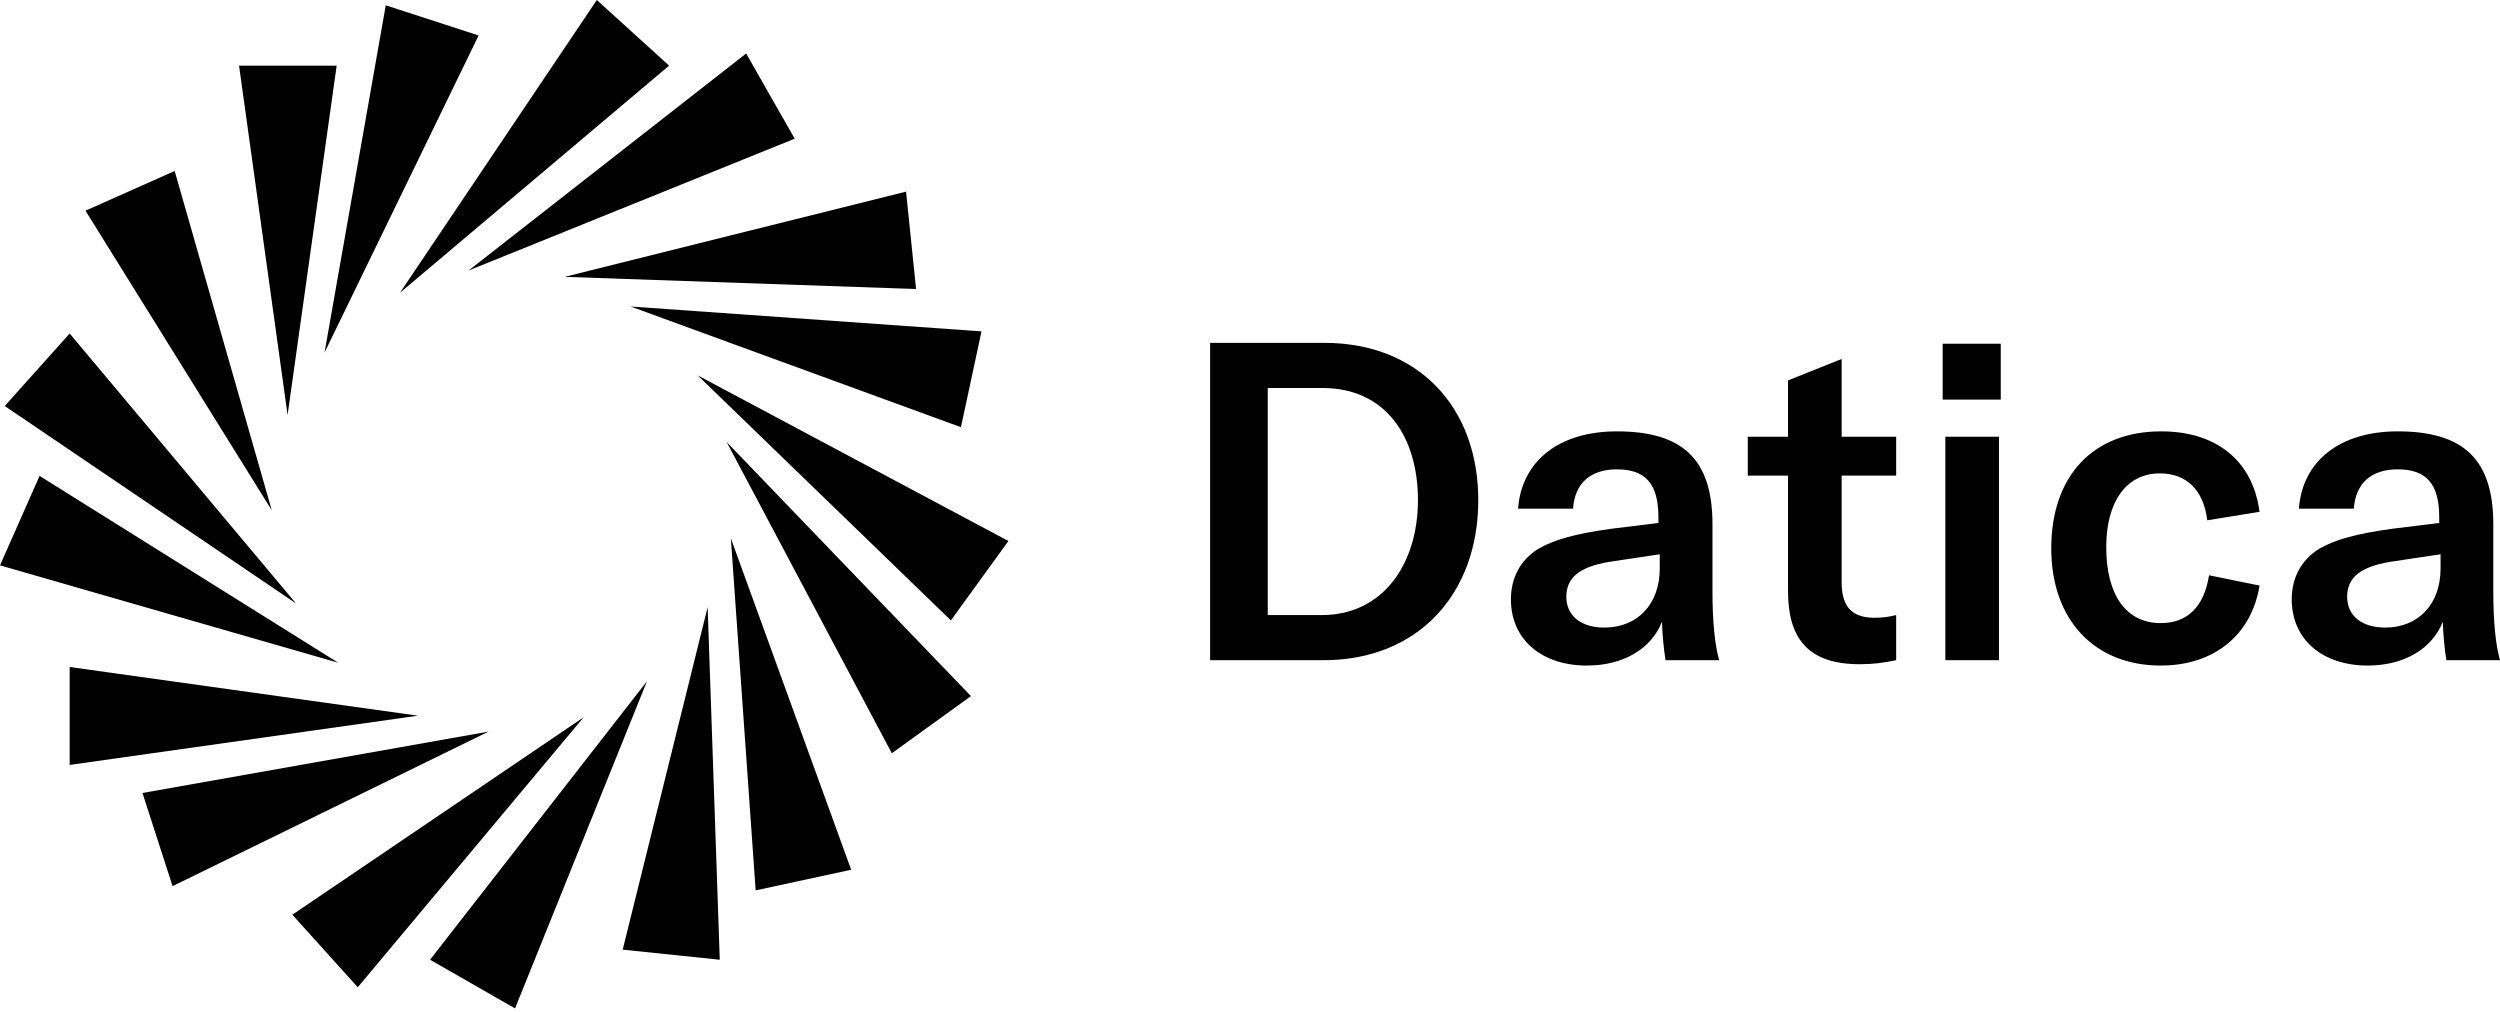
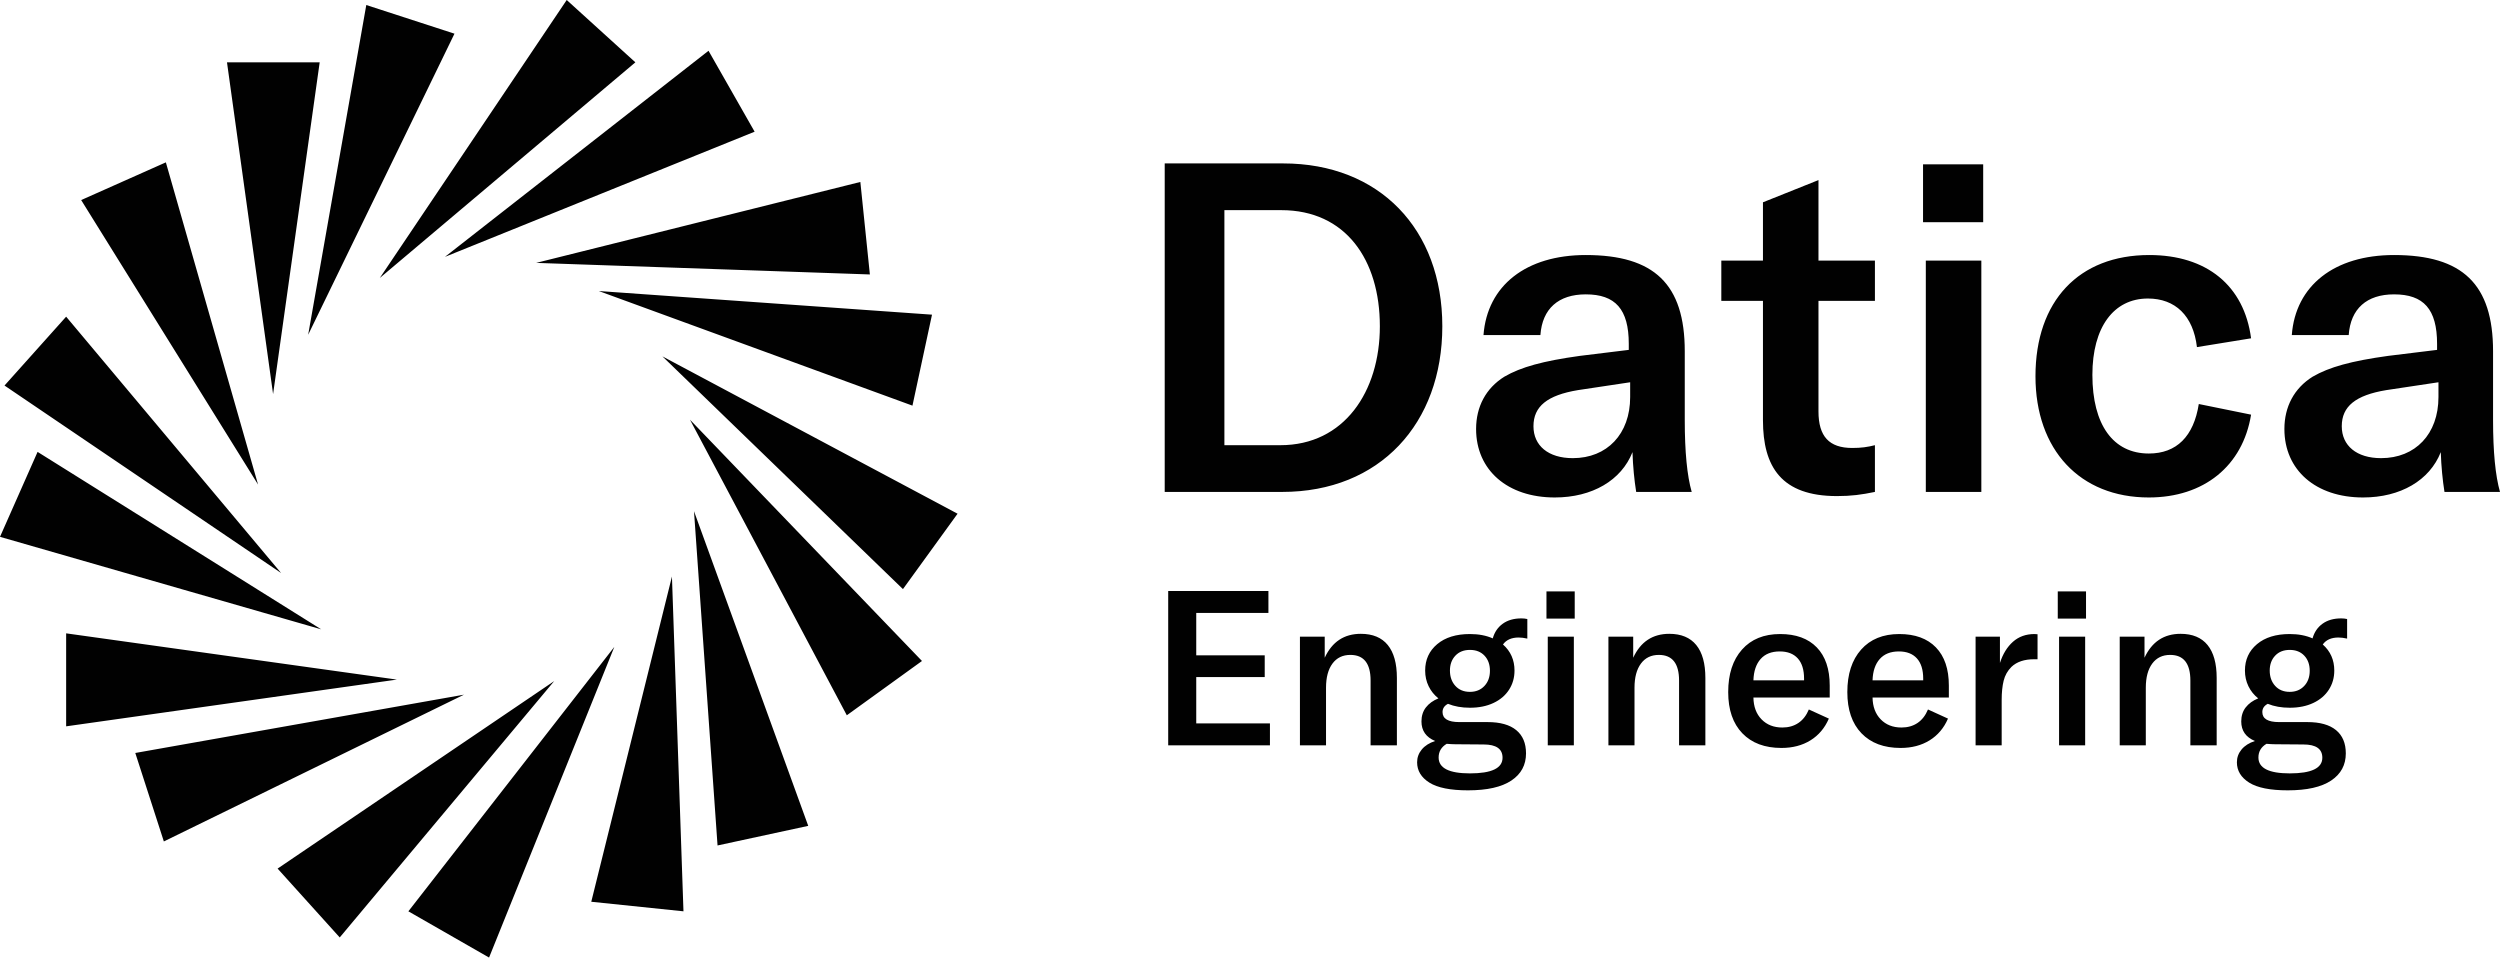
- <svg xmlns="http://www.w3.org/2000/svg" width="220px" height="89px" viewBox="0 0 220 89" version="1.1">
+ <svg xmlns="http://www.w3.org/2000/svg" width="483px" height="185px" viewBox="0 0 483 185" version="1.1">
  <defs />
  <g id="Page-1" stroke="none" stroke-width="1" fill="none" fill-rule="evenodd">
-     <g id="Logo-Size:-220px" transform="translate(-50, -50)" fill="#010101">
-       <path d="M50.418,85.729 L56.13,79.348 L76.051,103.105 L50.418,85.729 Z M56.13,117.313 L56.13,108.695 L86.778,112.981 L56.13,117.313 Z M81.484,136.878 L75.726,130.496 L101.359,113.121 L81.484,136.878 Z M113.34,134.456 L104.796,133.571 L112.272,103.431 L113.34,134.456 Z M135.444,111.257 L128.479,116.288 L113.944,88.897 L135.444,111.257 Z M136.373,79.161 L134.562,87.593 L105.492,76.972 L136.373,79.161 Z M115.662,54.705 L119.934,62.205 L91.236,73.804 L115.662,54.705 Z M83.946,50.466 L92.118,53.121 L78.559,81.025 L83.946,50.466 Z M57.523,68.54 L65.371,65.046 L73.915,94.906 L57.523,68.54 Z M50,99.751 L53.483,91.878 L79.766,108.322 L50,99.751 Z M65.185,127.981 L62.538,119.782 L93.001,114.378 L65.185,127.981 Z M95.323,138.741 L87.846,134.456 L106.932,109.953 L95.323,138.741 Z M124.903,126.537 L116.498,128.353 L114.315,97.375 L124.903,126.537 Z M138.741,97.608 L133.68,104.596 L111.39,83.028 L138.741,97.608 Z M129.733,66.863 L130.615,75.435 L99.688,74.363 L129.733,66.863 Z M102.52,50 L108.882,55.776 L85.199,75.761 L102.52,50 Z M71.036,55.776 L79.627,55.776 L75.308,86.521 L71.036,55.776 Z M156.49,108.097 L156.49,80.172 L166.559,80.172 C174.739,80.172 180.088,85.757 180.088,94.017 C180.088,102.276 174.779,108.097 166.48,108.097 L156.49,108.097 Z M189.646,108.569 C185.634,108.569 182.96,106.249 182.96,102.748 C182.96,100.86 183.786,99.287 185.359,98.304 C186.775,97.478 188.663,96.967 191.77,96.534 L195.939,96.023 L195.939,95.511 C195.939,92.561 194.798,91.303 192.281,91.303 C189.961,91.303 188.584,92.522 188.427,94.764 L183.589,94.764 C183.904,90.556 187.207,87.96 192.281,87.96 C198.102,87.96 200.698,90.438 200.698,96.141 L200.698,102.001 C200.698,104.676 200.895,106.721 201.288,108.097 L196.568,108.097 C196.411,107.114 196.293,105.934 196.254,104.715 C195.31,107.114 192.832,108.569 189.646,108.569 Z M203.805,91.853 L203.805,88.432 L207.345,88.432 L207.345,83.476 L212.065,81.588 L212.065,88.432 L216.863,88.432 L216.863,91.853 L212.065,91.853 L212.065,101.254 C212.065,103.378 212.97,104.361 214.936,104.361 C215.723,104.361 216.234,104.282 216.863,104.125 L216.863,108.097 C215.723,108.333 214.857,108.451 213.638,108.451 C208.918,108.451 207.345,105.973 207.345,102.001 L207.345,91.853 L203.805,91.853 Z M220.954,85.167 L220.954,80.251 L226.067,80.251 L226.067,85.167 L220.954,85.167 Z M221.19,108.097 L221.19,88.432 L225.91,88.432 L225.91,108.097 L221.19,108.097 Z M240.147,108.569 C234.287,108.569 230.511,104.518 230.511,98.265 C230.511,91.853 234.208,87.96 240.187,87.96 C245.064,87.96 248.25,90.556 248.84,95.039 L244.238,95.787 C243.923,93.112 242.389,91.657 240.069,91.657 C237.158,91.657 235.349,94.095 235.349,98.147 C235.349,102.394 237.119,104.833 240.147,104.833 C242.507,104.833 243.963,103.378 244.395,100.624 L248.84,101.529 C248.132,105.895 244.828,108.569 240.147,108.569 Z M258.358,108.569 C254.346,108.569 251.672,106.249 251.672,102.748 C251.672,100.86 252.498,99.287 254.071,98.304 C255.487,97.478 257.375,96.967 260.482,96.534 L264.651,96.023 L264.651,95.511 C264.651,92.561 263.51,91.303 260.993,91.303 C258.673,91.303 257.296,92.522 257.139,94.764 L252.301,94.764 C252.616,90.556 255.919,87.96 260.993,87.96 C266.814,87.96 269.41,90.438 269.41,96.141 L269.41,102.001 C269.41,104.676 269.607,106.721 270,108.097 L265.28,108.097 C265.123,107.114 265.005,105.934 264.966,104.715 C264.022,107.114 261.544,108.569 258.358,108.569 Z M259.892,105.226 C262.802,105.226 264.769,103.181 264.769,100.034 L264.769,98.776 L260.324,99.444 C257.729,99.877 256.549,100.821 256.549,102.512 C256.549,104.164 257.807,105.226 259.892,105.226 Z M191.18,105.226 C194.09,105.226 196.057,103.181 196.057,100.034 L196.057,98.776 L191.613,99.444 C189.017,99.877 187.837,100.821 187.837,102.512 C187.837,104.164 189.095,105.226 191.18,105.226 Z M161.563,104.125 L166.323,104.125 C171.75,104.125 174.779,99.562 174.779,94.017 C174.779,88.353 171.868,84.145 166.401,84.145 L161.563,84.145 L161.563,104.125 Z" id="_datica-logo-deep" />
+     <g id="Logo-+-Name-List" transform="translate(-594, -245)" fill="#010101">
+       <path d="M637.854,257.042 L655.763,257.042 L646.76,321.136 L637.854,257.042 Z M703.49,245 L716.752,257.042 L667.38,298.703 L703.49,245 Z M760.219,280.155 L762.059,298.024 L697.585,295.79 L760.219,280.155 Z M779,344.249 L768.448,358.816 L721.98,313.853 L779,344.249 Z M750.151,404.556 L732.629,408.344 L728.079,343.764 L750.151,404.556 Z M688.485,430 L672.898,421.066 L712.687,369.984 L688.485,430 Z M625.656,407.567 L620.138,390.475 L683.644,379.21 L625.656,407.567 Z M594,348.717 L601.261,332.304 L656.054,366.585 L594,348.717 Z M609.683,283.651 L626.043,276.367 L643.856,338.617 L609.683,283.651 Z M664.767,245.971 L681.805,251.507 L653.537,309.677 L664.767,245.971 Z M730.886,254.808 L739.793,270.444 L679.965,294.625 L730.886,254.808 Z M774.063,305.793 L770.287,323.37 L709.686,301.228 L774.063,305.793 Z M772.127,372.703 L757.605,383.192 L727.305,326.089 L772.127,372.703 Z M726.046,421.066 L708.233,419.22 L723.819,356.388 L726.046,421.066 Z M659.636,426.115 L647.632,412.811 L701.07,376.588 L659.636,426.115 Z M606.779,385.328 L606.779,367.362 L670.672,376.297 L606.779,385.328 Z M594.871,319.486 L606.779,306.181 L648.309,355.709 L594.871,319.486 Z M819.022,340.039 L819.022,276.573 L841.906,276.573 C860.499,276.573 872.656,289.266 872.656,308.038 C872.656,326.81 860.588,340.039 841.727,340.039 L819.022,340.039 Z M894.377,341.112 C885.26,341.112 879.181,335.838 879.181,327.882 C879.181,323.592 881.058,320.016 884.634,317.781 C887.852,315.904 892.143,314.742 899.204,313.759 L908.68,312.597 L908.68,311.435 C908.68,304.731 906.087,301.87 900.366,301.87 C895.092,301.87 891.964,304.641 891.606,309.736 L880.611,309.736 C881.326,300.172 888.835,294.272 900.366,294.272 C913.596,294.272 919.496,299.904 919.496,312.865 L919.496,326.184 C919.496,332.263 919.943,336.911 920.837,340.039 L910.11,340.039 C909.752,337.805 909.484,335.123 909.395,332.352 C907.249,337.805 901.618,341.112 894.377,341.112 Z M926.558,303.122 L926.558,295.345 L934.603,295.345 L934.603,284.082 L945.329,279.791 L945.329,295.345 L956.235,295.345 L956.235,303.122 L945.329,303.122 L945.329,324.486 C945.329,329.313 947.385,331.547 951.855,331.547 C953.643,331.547 954.805,331.369 956.235,331.011 L956.235,340.039 C953.643,340.576 951.676,340.844 948.905,340.844 C938.178,340.844 934.603,335.212 934.603,326.184 L934.603,303.122 L926.558,303.122 Z M965.531,287.925 L965.531,276.752 L977.152,276.752 L977.152,287.925 L965.531,287.925 Z M966.068,340.039 L966.068,295.345 L976.794,295.345 L976.794,340.039 L966.068,340.039 Z M1009.153,341.112 C995.834,341.112 987.253,331.905 987.253,317.692 C987.253,303.122 995.656,294.272 1009.243,294.272 C1020.327,294.272 1027.568,300.172 1028.908,310.362 L1018.45,312.061 C1017.735,305.982 1014.249,302.675 1008.975,302.675 C1002.36,302.675 998.248,308.217 998.248,317.424 C998.248,327.078 1002.27,332.62 1009.153,332.62 C1014.517,332.62 1017.824,329.313 1018.807,323.055 L1028.908,325.111 C1027.299,335.034 1019.791,341.112 1009.153,341.112 Z M1050.541,341.112 C1041.423,341.112 1035.345,335.838 1035.345,327.882 C1035.345,323.592 1037.222,320.016 1040.797,317.781 C1044.015,315.904 1048.306,314.742 1055.368,313.759 L1064.843,312.597 L1064.843,311.435 C1064.843,304.731 1062.251,301.87 1056.53,301.87 C1051.256,301.87 1048.127,304.641 1047.77,309.736 L1036.775,309.736 C1037.49,300.172 1044.999,294.272 1056.53,294.272 C1069.759,294.272 1075.659,299.904 1075.659,312.865 L1075.659,326.184 C1075.659,332.263 1076.106,336.911 1077,340.039 L1066.273,340.039 C1065.916,337.805 1065.648,335.123 1065.558,332.352 C1063.413,337.805 1057.781,341.112 1050.541,341.112 Z M1054.027,333.514 C1060.642,333.514 1065.111,328.866 1065.111,321.715 L1065.111,318.854 L1055.01,320.374 C1049.11,321.357 1046.429,323.502 1046.429,327.346 C1046.429,331.1 1049.289,333.514 1054.027,333.514 Z M897.864,333.514 C904.478,333.514 908.948,328.866 908.948,321.715 L908.948,318.854 L898.847,320.374 C892.947,321.357 890.265,323.502 890.265,327.346 C890.265,331.1 893.126,333.514 897.864,333.514 Z M830.553,331.011 L841.369,331.011 C853.705,331.011 860.588,320.642 860.588,308.038 C860.588,295.166 853.973,285.601 841.548,285.601 L830.553,285.601 L830.553,331.011 Z M839.352,384.758 L839.352,389 L819.696,389 L819.696,359.18 L839.058,359.18 L839.058,363.422 L825.114,363.422 L825.114,371.612 L838.344,371.612 L838.344,375.812 L825.114,375.812 L825.114,384.758 L839.352,384.758 Z M845.148,368 L849.936,368 L849.936,372.074 C851.364,368.994 853.688,367.454 856.908,367.454 C859.204,367.454 860.94,368.175 862.116,369.617 C863.292,371.059 863.88,373.18 863.88,375.98 L863.88,389 L858.798,389 L858.798,376.484 C858.798,373.18 857.496,371.528 854.892,371.528 C853.408,371.528 852.253,372.088 851.427,373.208 C850.601,374.328 850.188,375.882 850.188,377.87 L850.188,389 L845.148,389 L845.148,368 Z M884.376,369.512 C885.86,370.828 886.602,372.508 886.602,374.552 C886.602,375.924 886.252,377.156 885.552,378.248 C884.852,379.34 883.851,380.194 882.549,380.81 C881.247,381.426 879.728,381.734 877.992,381.734 C876.396,381.734 874.982,381.482 873.75,380.978 C873.05,381.342 872.7,381.874 872.7,382.574 C872.7,383.862 873.778,384.506 875.934,384.506 L881.394,384.506 C883.83,384.506 885.678,385.024 886.938,386.06 C888.198,387.096 888.828,388.594 888.828,390.554 C888.828,392.794 887.883,394.544 885.993,395.804 C884.103,397.064 881.31,397.694 877.614,397.694 C874.226,397.694 871.741,397.197 870.159,396.203 C868.577,395.209 867.786,393.9 867.786,392.276 C867.786,391.352 868.087,390.526 868.689,389.798 C869.291,389.07 870.152,388.524 871.272,388.16 C869.508,387.432 868.626,386.172 868.626,384.38 C868.626,383.316 868.913,382.413 869.487,381.671 C870.061,380.929 870.866,380.348 871.902,379.928 C871.09,379.284 870.46,378.5 870.012,377.576 C869.564,376.652 869.34,375.644 869.34,374.552 C869.34,372.452 870.117,370.751 871.671,369.449 C873.225,368.147 875.332,367.496 877.992,367.496 C879.672,367.496 881.142,367.776 882.402,368.336 C882.738,367.132 883.382,366.187 884.334,365.501 C885.286,364.815 886.49,364.472 887.946,364.472 C888.338,364.472 888.716,364.514 889.08,364.598 L889.08,368.378 C888.464,368.238 887.904,368.168 887.4,368.168 C886.028,368.168 885.02,368.616 884.376,369.512 Z M893.028,368 L898.068,368 L898.068,389 L893.028,389 L893.028,368 Z M892.776,359.264 L898.236,359.264 L898.236,364.514 L892.776,364.514 L892.776,359.264 Z M904.746,368 L909.534,368 L909.534,372.074 C910.962,368.994 913.286,367.454 916.506,367.454 C918.802,367.454 920.538,368.175 921.714,369.617 C922.89,371.059 923.478,373.18 923.478,375.98 L923.478,389 L918.396,389 L918.396,376.484 C918.396,373.18 917.094,371.528 914.49,371.528 C913.006,371.528 911.851,372.088 911.025,373.208 C910.199,374.328 909.786,375.882 909.786,377.87 L909.786,389 L904.746,389 L904.746,368 Z M947.502,379.76 L932.76,379.76 C932.788,381.524 933.313,382.931 934.335,383.981 C935.357,385.031 936.694,385.556 938.346,385.556 C939.55,385.556 940.586,385.262 941.454,384.674 C942.322,384.086 942.994,383.218 943.47,382.07 L947.334,383.834 C946.55,385.654 945.367,387.054 943.785,388.034 C942.203,389.014 940.334,389.504 938.178,389.504 C934.958,389.504 932.438,388.559 930.618,386.669 C928.798,384.779 927.888,382.126 927.888,378.71 C927.888,375.238 928.777,372.501 930.555,370.499 C932.333,368.497 934.79,367.496 937.926,367.496 C940.978,367.496 943.337,368.357 945.003,370.079 C946.669,371.801 947.502,374.258 947.502,377.45 L947.502,379.76 Z M970.518,379.76 L955.776,379.76 C955.804,381.524 956.329,382.931 957.351,383.981 C958.373,385.031 959.71,385.556 961.362,385.556 C962.566,385.556 963.602,385.262 964.47,384.674 C965.338,384.086 966.01,383.218 966.486,382.07 L970.35,383.834 C969.566,385.654 968.383,387.054 966.801,388.034 C965.219,389.014 963.35,389.504 961.194,389.504 C957.974,389.504 955.454,388.559 953.634,386.669 C951.814,384.779 950.904,382.126 950.904,378.71 C950.904,375.238 951.793,372.501 953.571,370.499 C955.349,368.497 957.806,367.496 960.942,367.496 C963.994,367.496 966.353,368.357 968.019,370.079 C969.685,371.801 970.518,374.258 970.518,377.45 L970.518,379.76 Z M982.908,368.987 C984.028,367.993 985.414,367.496 987.066,367.496 C987.318,367.496 987.514,367.51 987.654,367.538 L987.654,372.368 L986.982,372.368 C985.106,372.368 983.65,372.858 982.614,373.838 C981.858,374.594 981.354,375.49 981.102,376.526 C980.85,377.562 980.724,378.794 980.724,380.222 L980.724,389 L975.684,389 L975.684,368 L980.388,368 L980.388,373.082 C980.948,371.346 981.788,369.981 982.908,368.987 Z M991.812,368 L996.852,368 L996.852,389 L991.812,389 L991.812,368 Z M991.56,359.264 L997.02,359.264 L997.02,364.514 L991.56,364.514 L991.56,359.264 Z M1003.53,368 L1008.318,368 L1008.318,372.074 C1009.746,368.994 1012.07,367.454 1015.29,367.454 C1017.586,367.454 1019.322,368.175 1020.498,369.617 C1021.674,371.059 1022.262,373.18 1022.262,375.98 L1022.262,389 L1017.18,389 L1017.18,376.484 C1017.18,373.18 1015.878,371.528 1013.274,371.528 C1011.79,371.528 1010.635,372.088 1009.809,373.208 C1008.983,374.328 1008.57,375.882 1008.57,377.87 L1008.57,389 L1003.53,389 L1003.53,368 Z M1042.758,369.512 C1044.242,370.828 1044.984,372.508 1044.984,374.552 C1044.984,375.924 1044.634,377.156 1043.934,378.248 C1043.234,379.34 1042.233,380.194 1040.931,380.81 C1039.629,381.426 1038.11,381.734 1036.374,381.734 C1034.778,381.734 1033.364,381.482 1032.132,380.978 C1031.432,381.342 1031.082,381.874 1031.082,382.574 C1031.082,383.862 1032.16,384.506 1034.316,384.506 L1039.776,384.506 C1042.212,384.506 1044.06,385.024 1045.32,386.06 C1046.58,387.096 1047.21,388.594 1047.21,390.554 C1047.21,392.794 1046.265,394.544 1044.375,395.804 C1042.485,397.064 1039.692,397.694 1035.996,397.694 C1032.608,397.694 1030.123,397.197 1028.541,396.203 C1026.959,395.209 1026.168,393.9 1026.168,392.276 C1026.168,391.352 1026.469,390.526 1027.071,389.798 C1027.673,389.07 1028.534,388.524 1029.654,388.16 C1027.89,387.432 1027.008,386.172 1027.008,384.38 C1027.008,383.316 1027.295,382.413 1027.869,381.671 C1028.443,380.929 1029.248,380.348 1030.284,379.928 C1029.472,379.284 1028.842,378.5 1028.394,377.576 C1027.946,376.652 1027.722,375.644 1027.722,374.552 C1027.722,372.452 1028.499,370.751 1030.053,369.449 C1031.607,368.147 1033.714,367.496 1036.374,367.496 C1038.054,367.496 1039.524,367.776 1040.784,368.336 C1041.12,367.132 1041.764,366.187 1042.716,365.501 C1043.668,364.815 1044.872,364.472 1046.328,364.472 C1046.72,364.472 1047.098,364.514 1047.462,364.598 L1047.462,368.378 C1046.846,368.238 1046.286,368.168 1045.782,368.168 C1044.41,368.168 1043.402,368.616 1042.758,369.512 Z M1033.56,388.79 C1033.112,388.79 1032.552,388.762 1031.88,388.706 C1030.844,389.322 1030.326,390.204 1030.326,391.352 C1030.326,393.396 1032.342,394.418 1036.374,394.418 C1040.574,394.418 1042.674,393.41 1042.674,391.394 C1042.674,389.686 1041.456,388.832 1039.02,388.832 L1033.56,388.79 Z M1039.167,377.534 C1039.881,376.778 1040.238,375.798 1040.238,374.594 C1040.238,373.39 1039.888,372.417 1039.188,371.675 C1038.488,370.933 1037.55,370.562 1036.374,370.562 C1035.198,370.562 1034.26,370.933 1033.56,371.675 C1032.86,372.417 1032.51,373.376 1032.51,374.552 C1032.51,375.756 1032.86,376.743 1033.56,377.513 C1034.26,378.283 1035.198,378.668 1036.374,378.668 C1037.522,378.668 1038.453,378.29 1039.167,377.534 Z M965.562,376.106 C965.562,374.398 965.156,373.096 964.344,372.2 C963.532,371.304 962.37,370.856 960.858,370.856 C959.262,370.856 958.03,371.346 957.162,372.326 C956.294,373.306 955.832,374.678 955.776,376.442 L965.562,376.442 L965.562,376.106 Z M942.546,376.106 C942.546,374.398 942.14,373.096 941.328,372.2 C940.516,371.304 939.354,370.856 937.842,370.856 C936.246,370.856 935.014,371.346 934.146,372.326 C933.278,373.306 932.816,374.678 932.76,376.442 L942.546,376.442 L942.546,376.106 Z M875.178,388.79 C874.73,388.79 874.17,388.762 873.498,388.706 C872.462,389.322 871.944,390.204 871.944,391.352 C871.944,393.396 873.96,394.418 877.992,394.418 C882.192,394.418 884.292,393.41 884.292,391.394 C884.292,389.686 883.074,388.832 880.638,388.832 L875.178,388.79 Z M880.785,377.534 C881.499,376.778 881.856,375.798 881.856,374.594 C881.856,373.39 881.506,372.417 880.806,371.675 C880.106,370.933 879.168,370.562 877.992,370.562 C876.816,370.562 875.878,370.933 875.178,371.675 C874.478,372.417 874.128,373.376 874.128,374.552 C874.128,375.756 874.478,376.743 875.178,377.513 C875.878,378.283 876.816,378.668 877.992,378.668 C879.14,378.668 880.071,378.29 880.785,377.534 Z" id="Combined-Shape" />
    </g>
  </g>
</svg>
